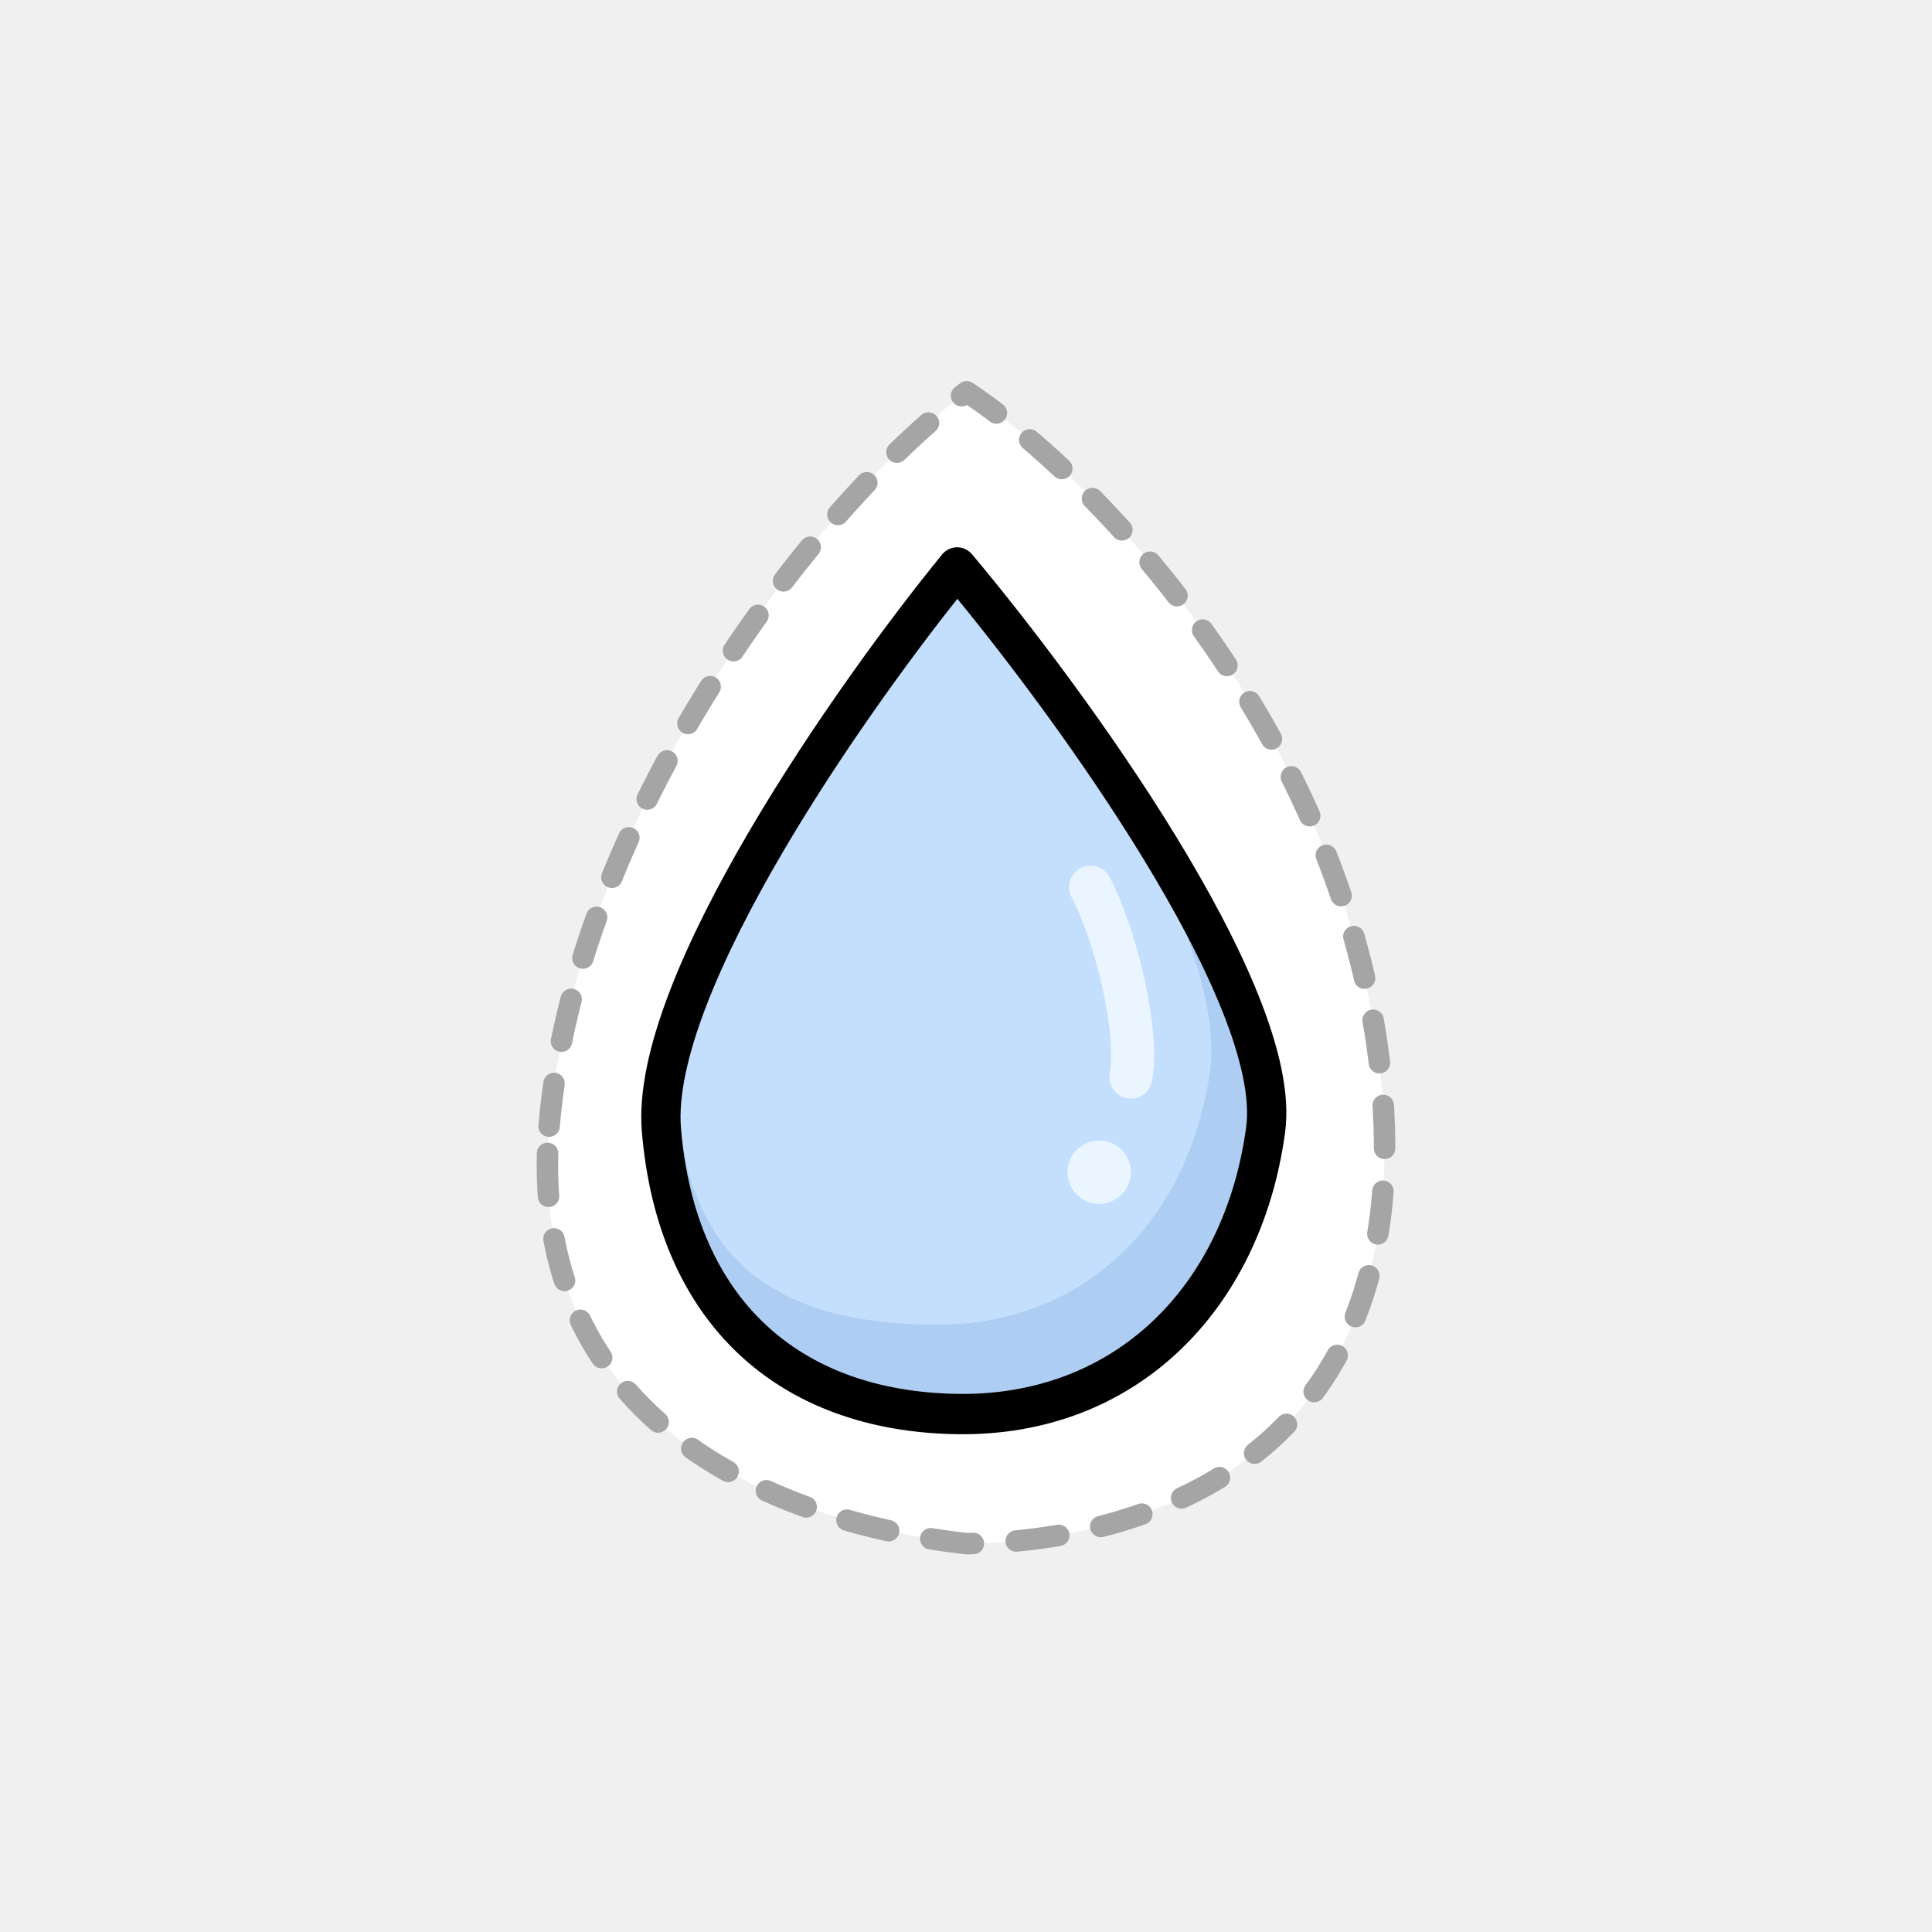
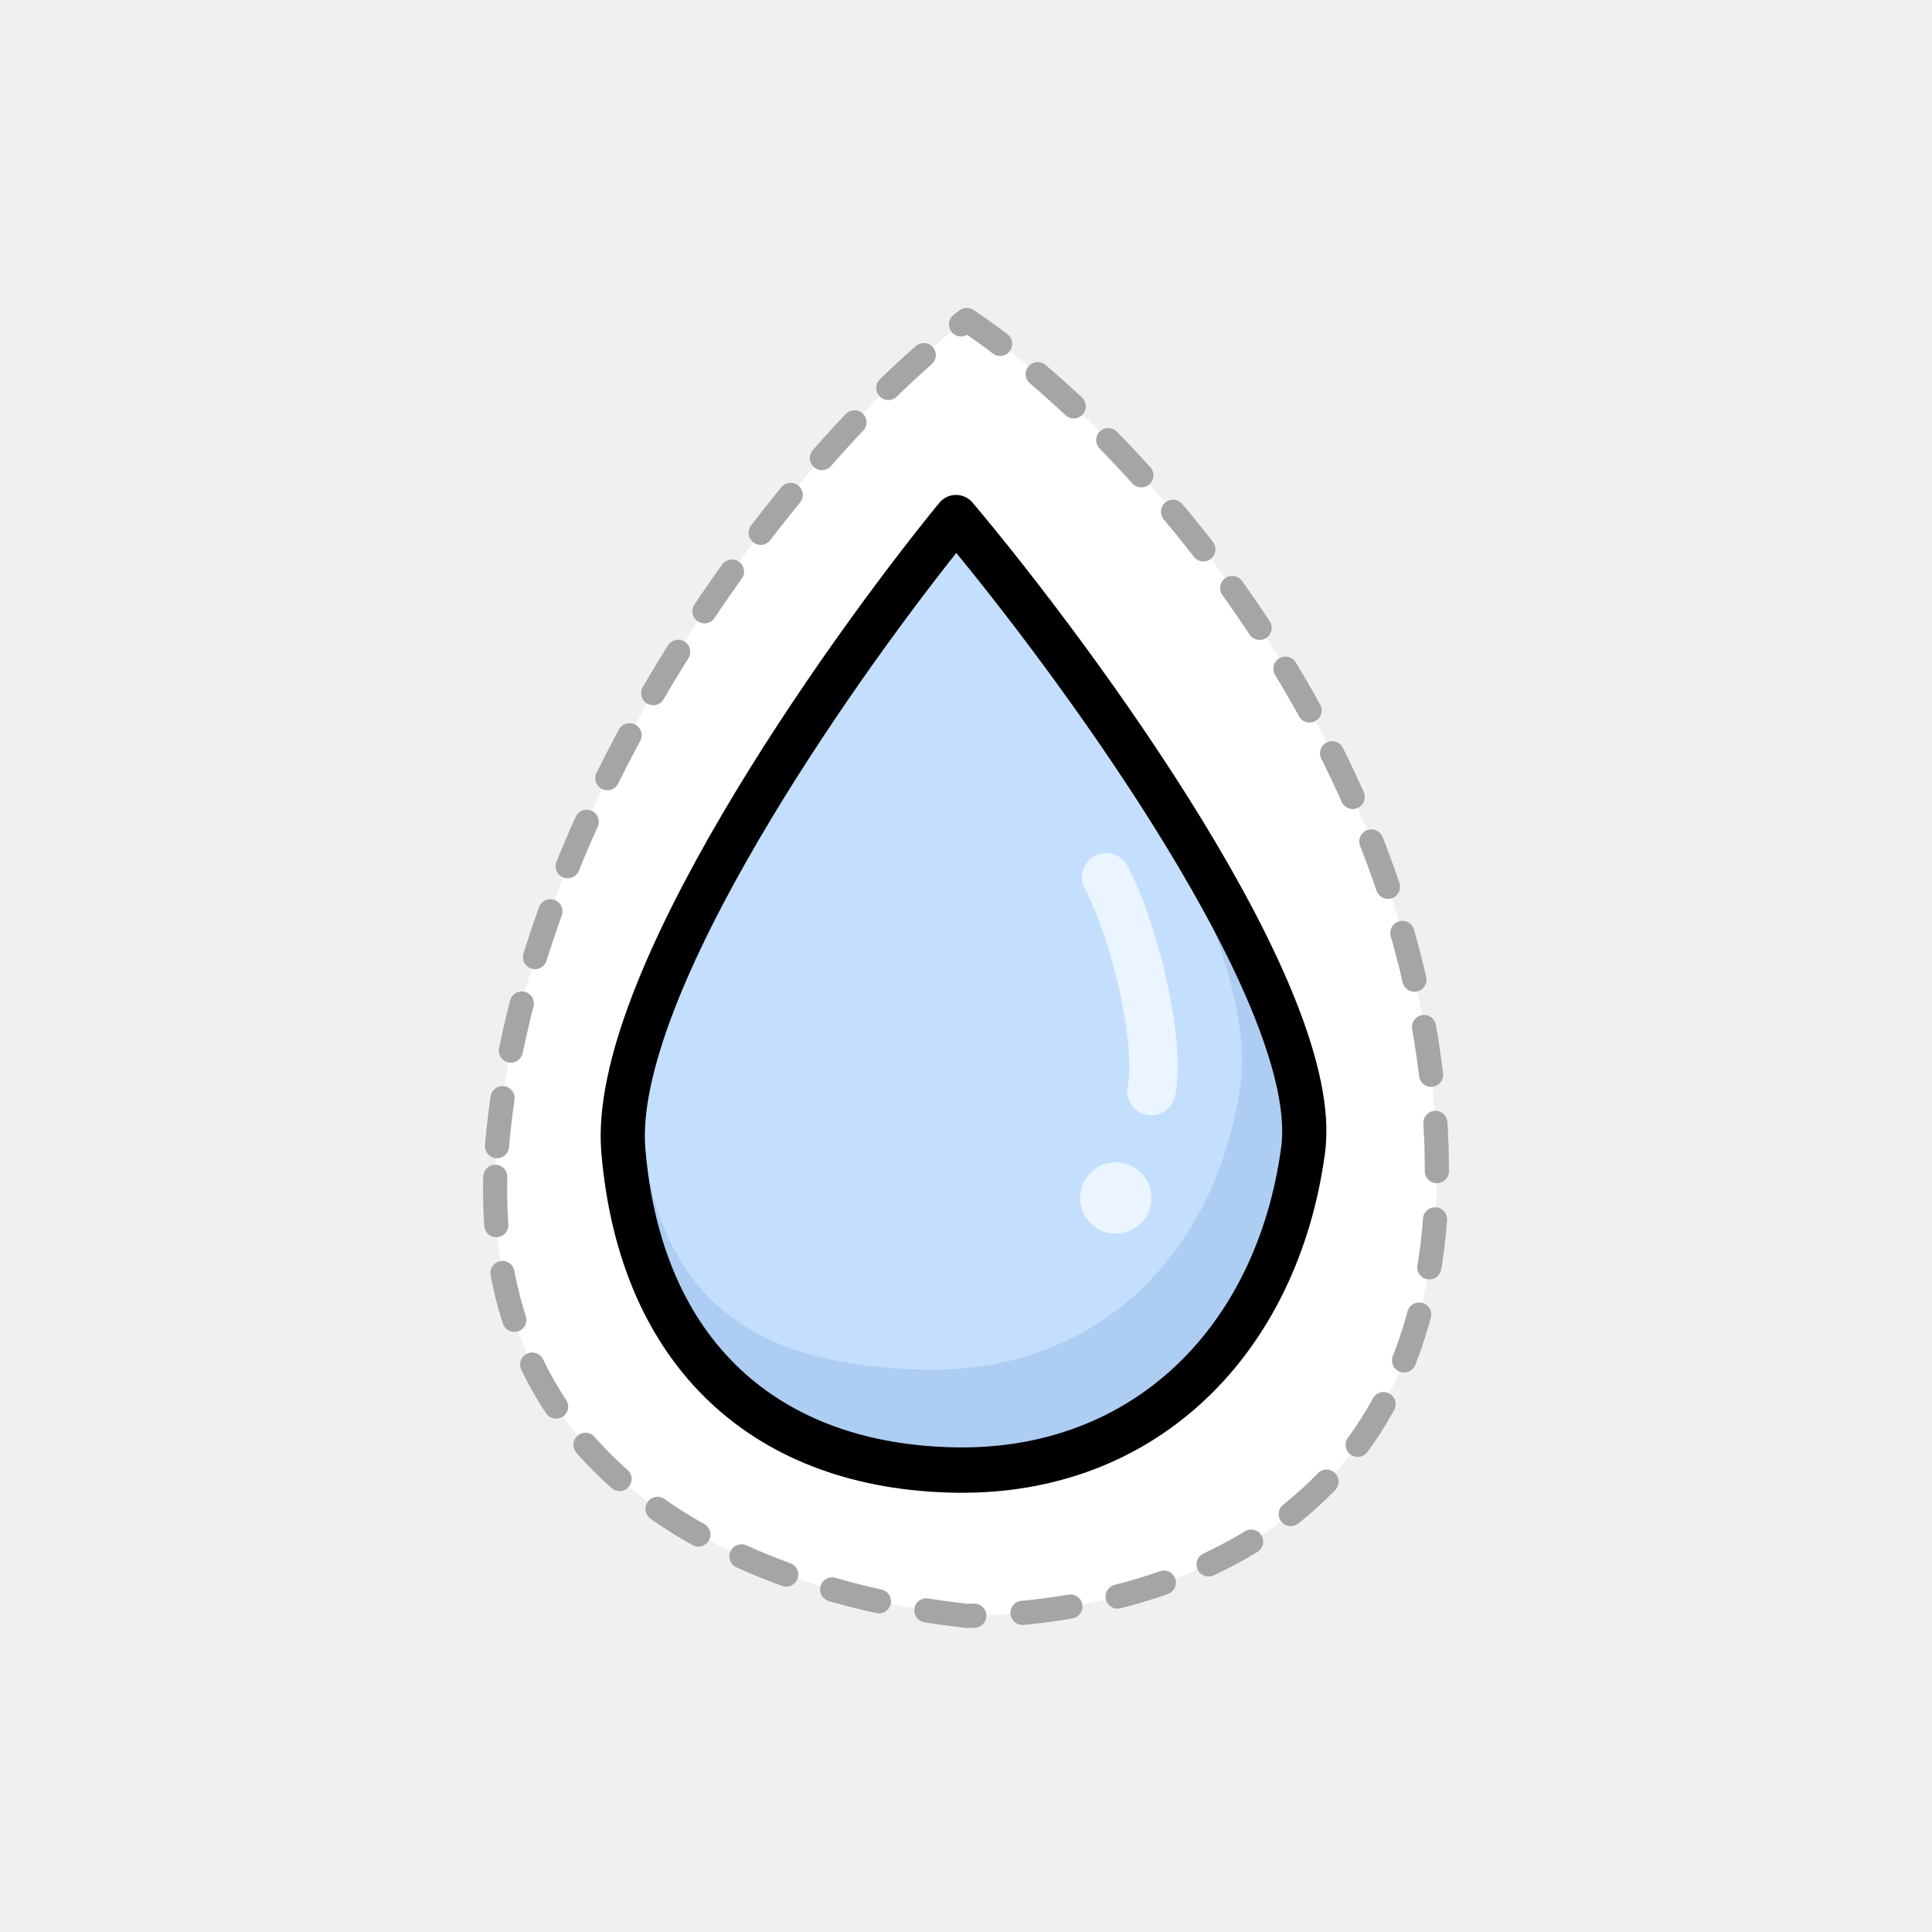
- <svg xmlns="http://www.w3.org/2000/svg" width="360" height="360" viewBox="0 0 360 360" fill="none">
-   <path d="M102.318 209.833C107.04 153.597 150.431 95.358 180.123 73C208.563 91.96 255.786 145.441 257.933 209.833C260.079 274.225 210.351 287.282 180.123 287.64C146.496 283.884 97.596 266.069 102.318 209.833Z" fill="white" stroke="#A5A5A5" stroke-width="4" stroke-linecap="round" stroke-linejoin="round" stroke-dasharray="8 8" />
-   <path d="M123.883 210.038C121.542 182.994 160.626 128.875 180.461 105.196C201.596 129.692 242.99 184.954 239.478 210.038C235.088 241.392 212.652 263.439 180.461 262.949C148.27 262.459 126.809 243.842 123.883 210.038Z" fill="#AECDF2" />
-   <path d="M126.006 205.475C123.948 181.181 163.948 127.541 181.386 106.269C199.967 128.275 228.594 176.786 225.507 199.319C221.648 227.487 201.923 247.292 173.621 246.851C145.32 246.411 128.579 235.843 126.006 205.475Z" fill="#C4DFFE" />
-   <path d="M203.199 165.295C208.029 174.417 212.321 192.662 210.712 200.711" stroke="#EBF5FF" stroke-width="8" stroke-linecap="round" stroke-linejoin="round" />
-   <path d="M178.321 101.977C179.394 101.969 180.417 102.445 181.118 103.279C191.497 115.631 206.841 135.724 219.187 155.937C225.358 166.04 230.839 176.267 234.568 185.634C238.248 194.875 240.443 203.803 239.448 211.095C234.95 244.086 211.717 267.763 178.293 267.241C161.922 266.985 147.932 261.981 137.637 252.292C127.332 242.594 121.088 228.541 119.601 210.898C118.957 203.265 121.157 194.158 124.774 184.737C128.424 175.227 133.682 164.991 139.564 154.955C151.329 134.882 165.794 115.273 175.544 103.321L175.676 103.166C176.36 102.416 177.315 101.984 178.321 101.977ZM178.391 111.582C168.983 123.439 156.294 140.978 145.832 158.829C140.068 168.663 135.029 178.508 131.581 187.491C128.098 196.563 126.394 204.362 126.891 210.25C128.253 226.411 133.885 238.57 142.581 246.754C151.286 254.946 163.423 259.496 178.404 259.73C207.683 260.187 228.15 239.772 232.202 210.053C232.918 204.803 231.356 197.418 227.796 188.477C224.286 179.662 219.042 169.839 212.99 159.929C201.958 141.868 188.427 123.83 178.391 111.582Z" fill="black" />
-   <path d="M204.809 213.016C207.792 213.016 210.212 215.435 210.212 218.418C210.212 221.402 207.792 223.822 204.809 223.822C201.825 223.822 199.406 221.402 199.406 218.418C199.406 215.435 201.825 213.016 204.809 213.016Z" fill="#EBF5FF" stroke="#EBF5FF" stroke-linecap="round" stroke-linejoin="round" />
+ <svg xmlns="http://www.w3.org/2000/svg" width="320" height="320" viewBox="0 0 320 320" fill="none">
+   <path d="M82.318 189.833C87.04 133.597 130.431 75.358 160.123 53C188.563 71.96 235.786 125.441 237.933 189.833C240.079 254.225 190.351 267.282 160.123 267.64C126.496 263.884 77.596 246.069 82.318 189.833Z" fill="white" stroke="#A5A5A5" stroke-width="4" stroke-linecap="round" stroke-linejoin="round" stroke-dasharray="8 8" />
+   <path d="M103.883 190.038C101.542 162.994 140.626 108.875 160.461 85.196C181.596 109.692 222.99 164.954 219.478 190.038C215.088 221.392 192.652 243.439 160.461 242.949C128.27 242.459 106.809 223.842 103.883 190.038Z" fill="#AECDF2" />
+   <path d="M106.006 185.475C103.948 161.181 143.948 107.541 161.386 86.269C179.967 108.275 208.594 156.786 205.507 179.319C201.648 207.487 181.923 227.292 153.621 226.851C125.32 226.411 108.579 215.843 106.006 185.475Z" fill="#C4DFFE" />
+   <path d="M183.199 145.295C188.029 154.417 192.321 172.662 190.712 180.711" stroke="#EBF5FF" stroke-width="8" stroke-linecap="round" stroke-linejoin="round" />
+   <path d="M158.321 81.977C159.394 81.969 160.417 82.445 161.118 83.279C171.497 95.631 186.841 115.724 199.187 135.937C205.358 146.04 210.839 156.267 214.568 165.634C218.248 174.875 220.443 183.803 219.448 191.095C214.95 224.086 191.717 247.763 158.293 247.241C141.922 246.985 127.932 241.981 117.637 232.292C107.332 222.594 101.088 208.541 99.601 190.898C98.957 183.265 101.157 174.158 104.774 164.737C108.424 155.227 113.682 144.991 119.564 134.955C131.329 114.882 145.794 95.273 155.544 83.321L155.676 83.166C156.36 82.416 157.315 81.984 158.321 81.977ZM158.391 91.582C148.983 103.439 136.294 120.978 125.832 138.829C120.068 148.663 115.029 158.508 111.581 167.491C108.098 176.563 106.394 184.362 106.891 190.25C108.253 206.411 113.885 218.57 122.581 226.754C131.286 234.946 143.423 239.496 158.404 239.73C187.683 240.187 208.15 219.772 212.202 190.053C212.918 184.803 211.356 177.418 207.796 168.477C204.286 159.662 199.042 149.839 192.99 139.929C181.958 121.868 168.427 103.83 158.391 91.582Z" fill="black" />
+   <path d="M184.809 193.016C187.792 193.016 190.212 195.435 190.212 198.418C190.212 201.402 187.792 203.822 184.809 203.822C181.825 203.822 179.406 201.402 179.406 198.418C179.406 195.435 181.825 193.016 184.809 193.016Z" fill="#EBF5FF" stroke="#EBF5FF" stroke-linecap="round" stroke-linejoin="round" />
</svg>
